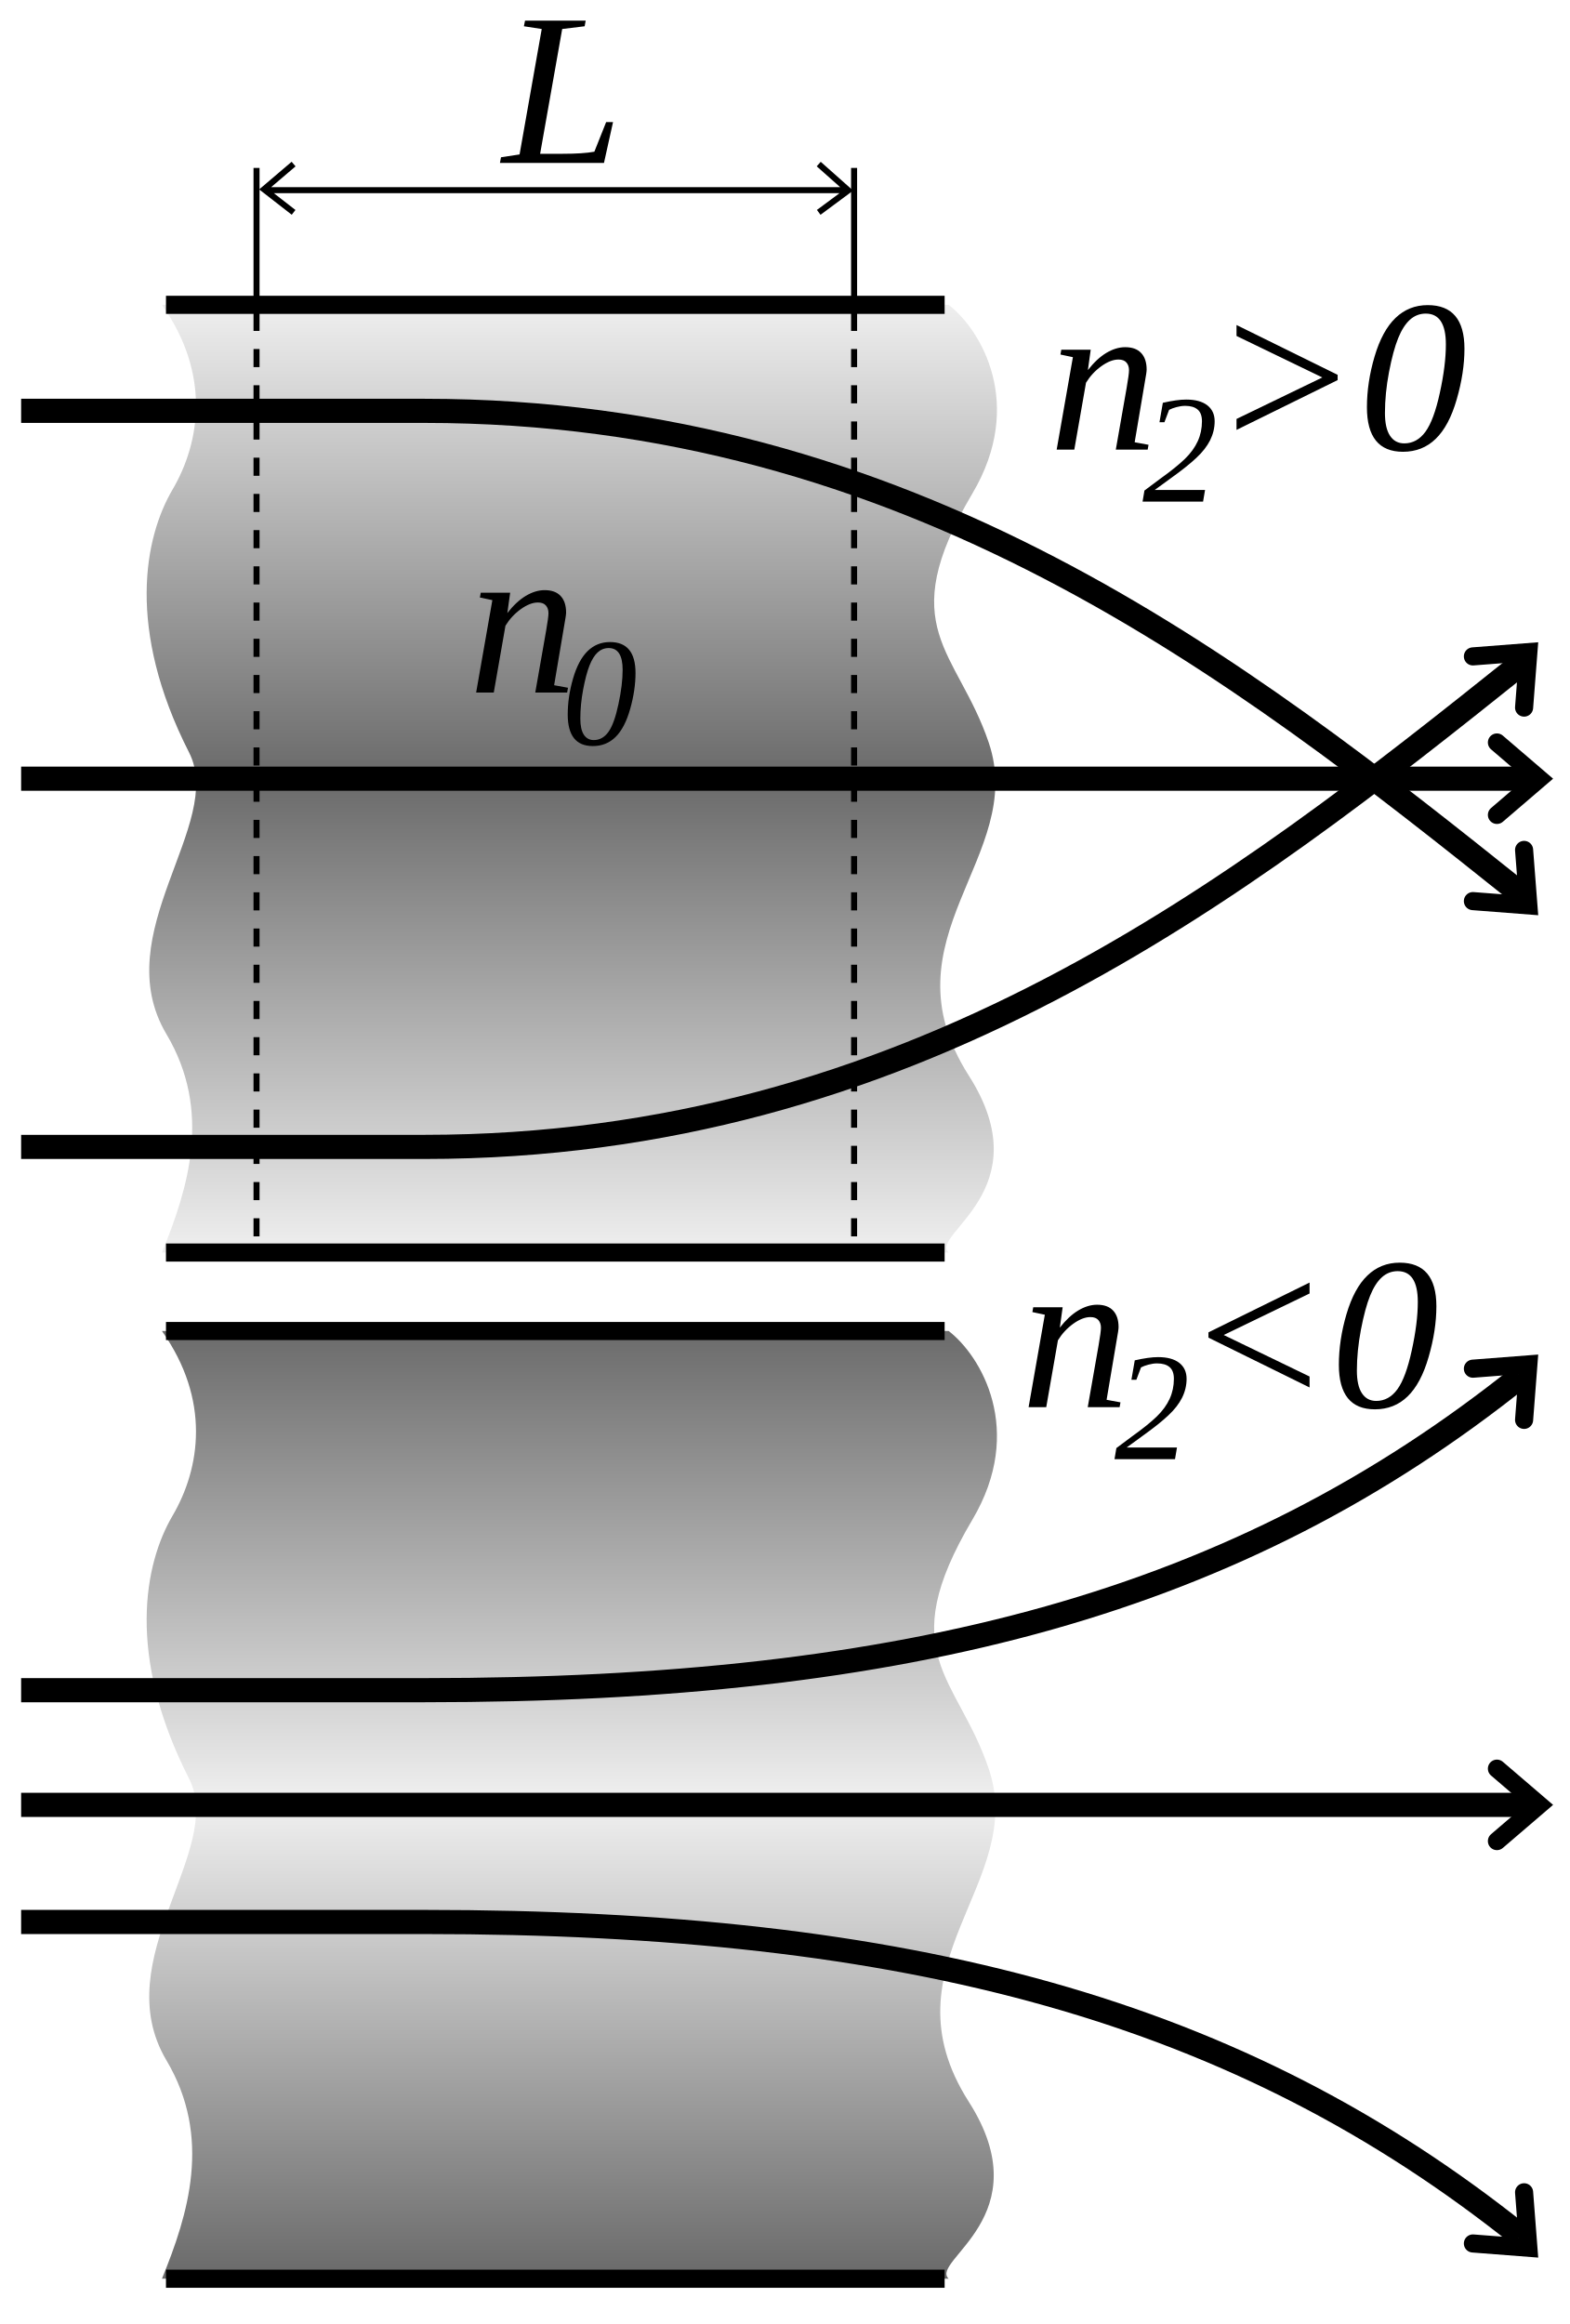
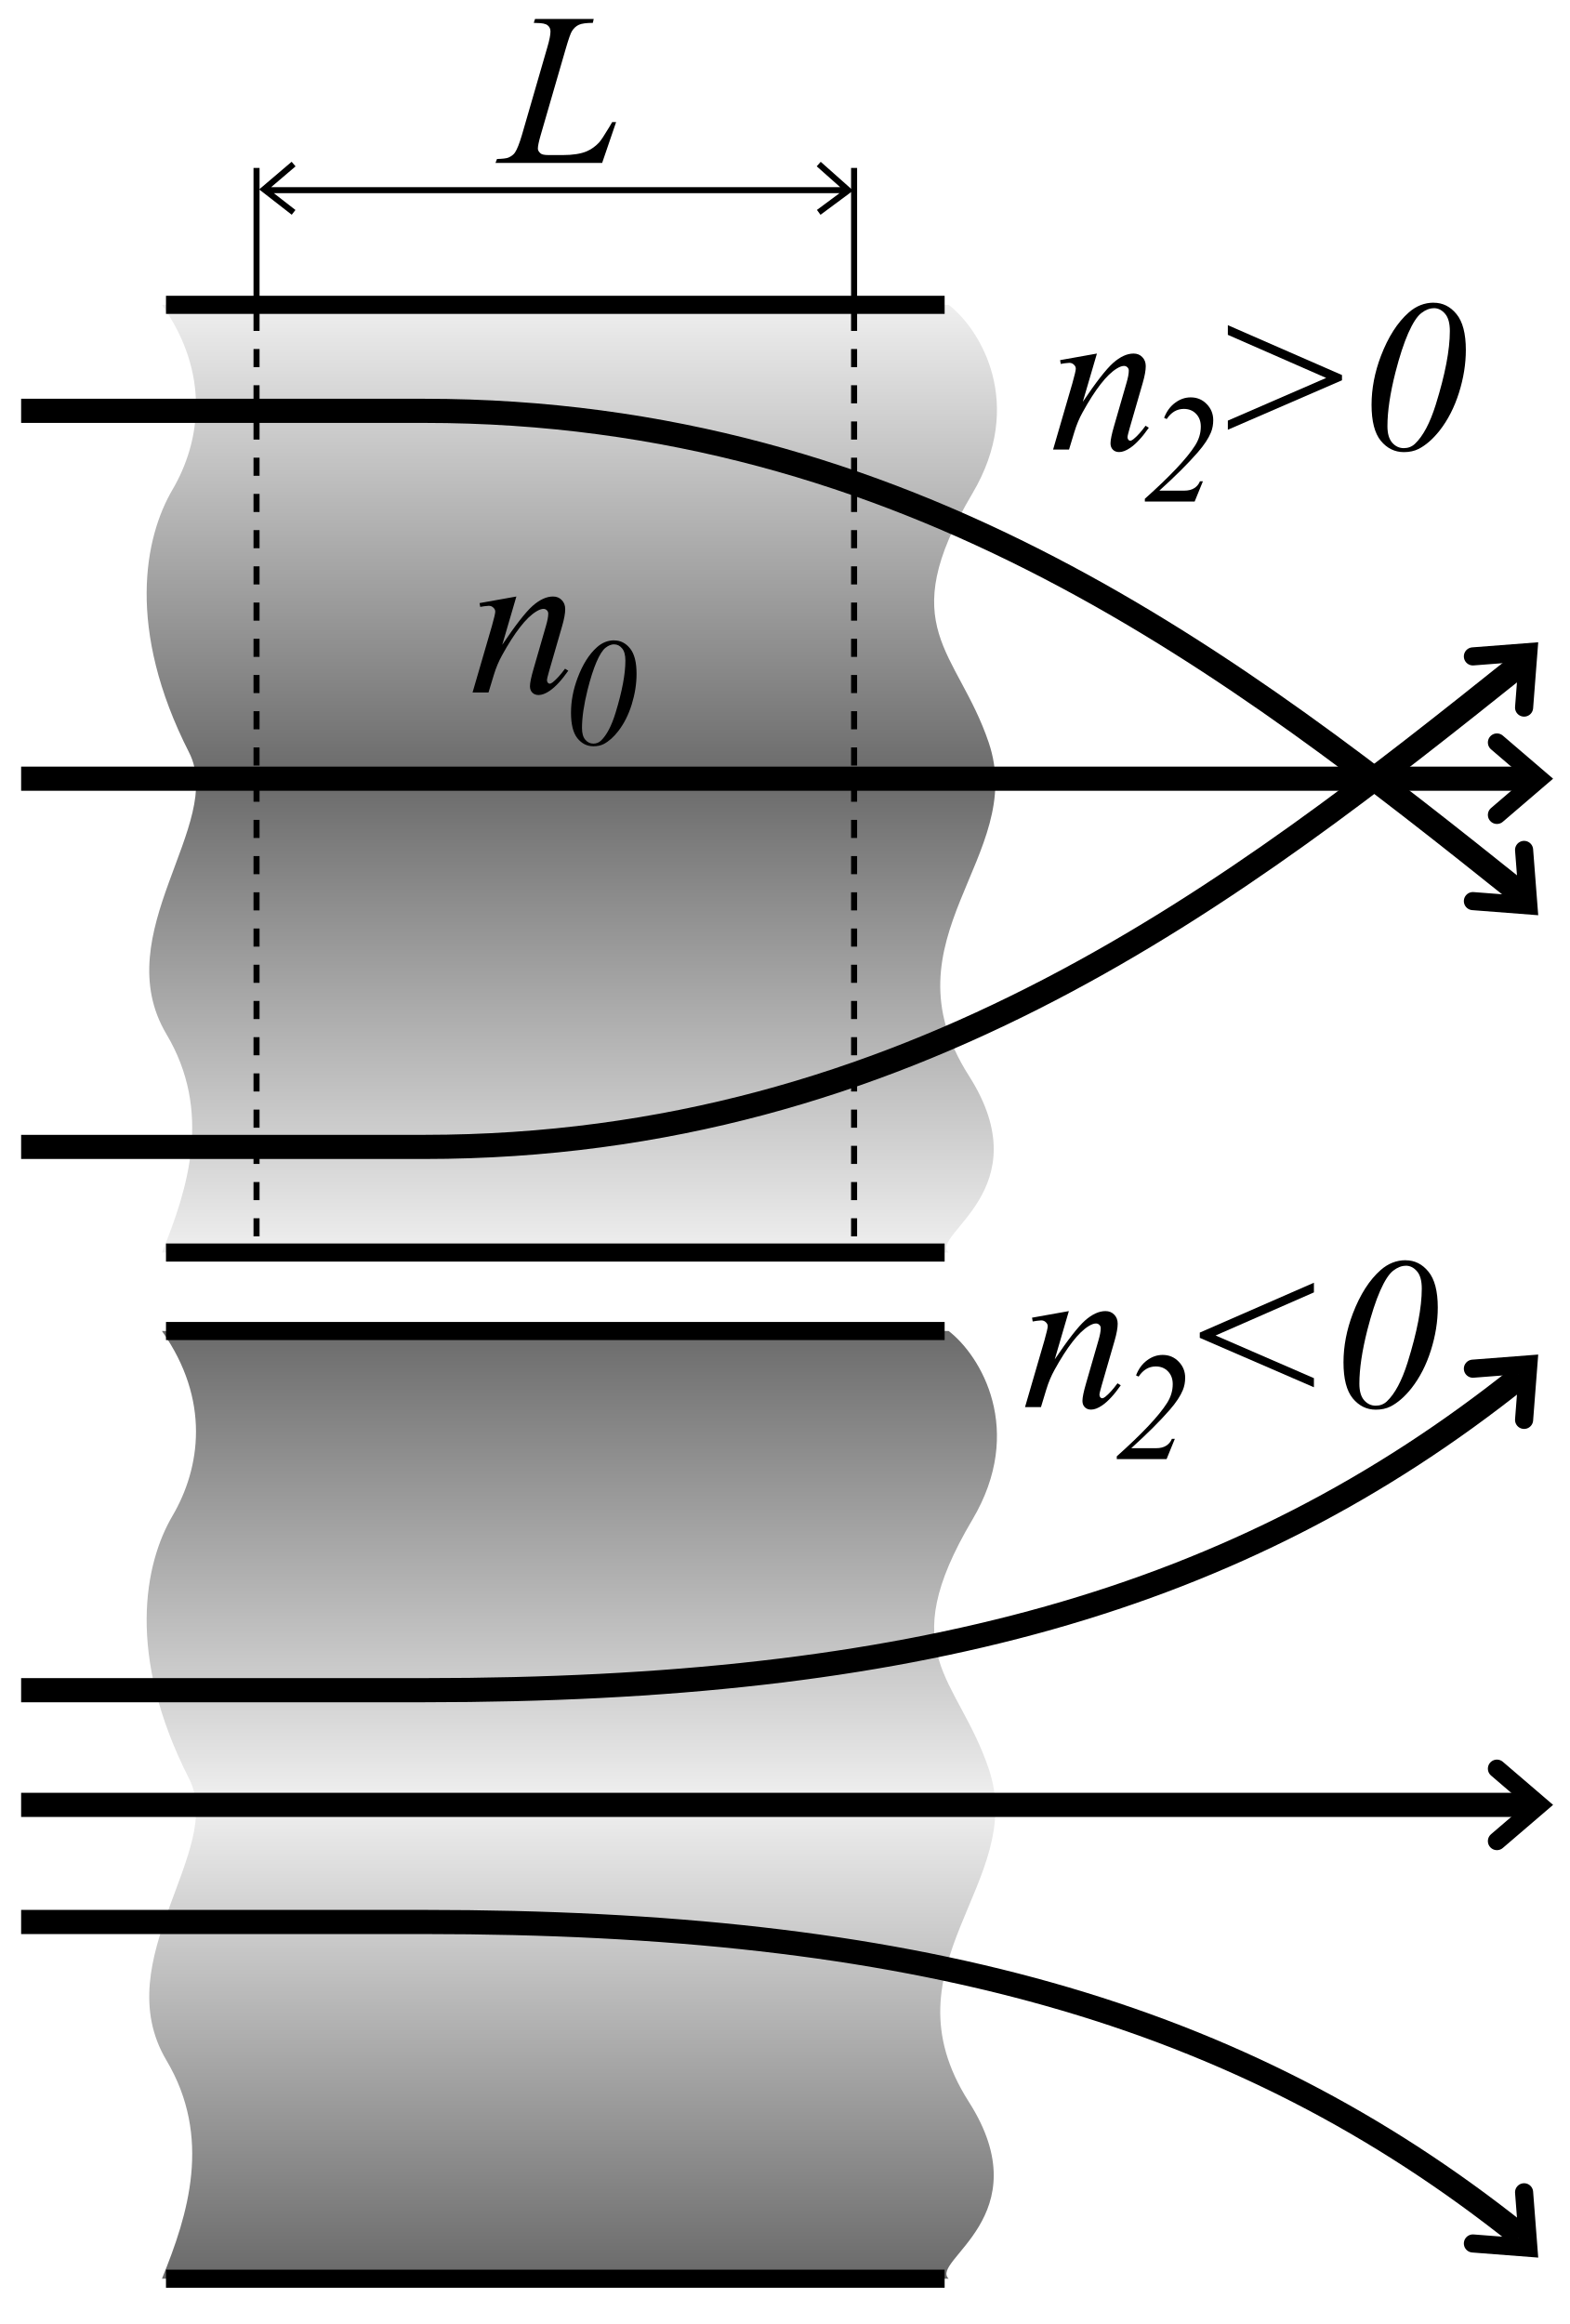
- <svg xmlns="http://www.w3.org/2000/svg" height="385" width="260">
+ <svg xmlns="http://www.w3.org/2000/svg" xmlns:xlink="http://www.w3.org/1999/xlink" height="385" width="260">
  <linearGradient id="a" gradientTransform="matrix(1.11 0 0 1 5.1 171)" gradientUnits="userSpaceOnUse" x1="75.63" x2="75.63" y1="48.89" y2="206.11">
    <stop offset="0" stop-color="#6a6a6a" />
    <stop offset=".5" stop-color="#f0f0f0" />
    <stop offset="1" stop-color="#6a6a6a" />
  </linearGradient>
  <linearGradient id="b" gradientTransform="matrix(1.11 0 0 1 5.1 1)" gradientUnits="userSpaceOnUse" x1="75.63" x2="75.63" y1="48.89" y2="206.81">
    <stop offset="0" stop-color="#f0f0f0" />
    <stop offset=".5" stop-color="#6a6a6a" />
    <stop offset="1" stop-color="#f0f0f0" />
  </linearGradient>
  <path d="m26.83 220.5h130.34c5.31 4.09 12.72 16.41 3.93 31.25-13.21 22.29-2.5 25.88 2.71 41.28 6.39 18.92-17.85 32.36-3.31 55.15 12.1 18.96-6.53 26.36-3.33 29.32h-130.34c4.35-10.63 8.33-23.41.75-36.17-9.95-16.75 9.78-34.82 3.75-46.66-10.47-20.56-7.37-35.69-2.75-43.56 4.64-7.91 6.32-19.19-1.75-30.61z" fill="url(#a)" />
  <g fill="none" stroke="#000">
    <path d="m3.5 299h250.42" stroke-width="4" />
    <path d="m248 305 7-6-7-6" stroke-linecap="round" stroke-width="3" />
    <path d="m252.5 235.22.71-9.19-9.19.71" stroke-linecap="round" stroke-width="3" />
    <path d="m3.5 280h66.8c80.53 0 134.87-14.59 181.62-51.99" stroke-width="4" />
    <path d="m27.5 220.5h129m0 157h-129" stroke-width="3" />
  </g>
  <path d="m26.83 50.5h130.34c5.31 4.09 12.72 16.41 3.93 31.25-13.21 22.29-2.5 25.88 2.71 41.28 6.39 18.92-17.85 32.36-3.31 55.15 12.1 18.96-6.53 26.36-3.33 29.32h-130.34c4.35-10.63 8.33-23.41.75-36.17-9.95-16.75 9.78-34.82 3.75-46.66-10.47-20.56-7.37-35.69-2.75-43.56 4.64-7.91 6.32-19.19-1.75-30.61z" fill="url(#b)" />
  <path d="m3.5 129h250.42" fill="none" stroke="#000" stroke-width="4" />
  <path d="m135.64 27.18 4.91 4.36-4.91 3.64m-87-8-4.91 4.18 4.91 3.82m-4.23-3.68h95.47" fill="none" stroke="#000" />
-   <text font-family="Times New Roman" font-size="10" font-style="italic" x="83.25" y="26.99">
-     <tspan font-size="36" x="83.25" y="26.99">L</tspan>
-   </text>
+   <path d="m99.76 26.99h-17.67l.25-.65q1.41-.04 1.88-.23.74-.32 1.09-.83.54-.81 1.16-2.92l4.2-14.5q.53-1.79.53-2.64 0-.67-.49-1.04-.47-.37-1.81-.37-.3 0-.47-.02l.21-.65h9.72l-.14.65q-1.63 0-2.32.32-.69.32-1.14 1.04-.32.47-1.04 2.95l-4.14 14.27q-.47 1.62-.47 2.25 0 .42.47.81.3.26 1.35.26h2.3q2.51 0 3.99-.63 1.09-.47 2-1.42.49-.53 1.74-2.62l.46-.79h.65z" />
  <g fill="none" stroke="#000">
    <path d="m3.5 68.06h66.8c80.53 0 134.88 42.59 181.63 79.99" stroke-width="4" />
    <path d="m42.5 27.82v22.47m99-22.47v22.47" />
    <g stroke-linecap="round" stroke-width="3">
      <path d="m248 135 7-6-7-6" />
      <path d="m252.5 117.22.71-9.19-9.19.71" />
      <path d="m252.5 140.8.71 9.19-9.19-.71" />
    </g>
  </g>
-   <g font-family="Times New Roman" font-style="italic" transform="translate(13.6 -.29)">
-     <text font-size="10" x="64" y="115.02">
-       <tspan font-size="36" x="64" y="115.02">n</tspan>
-     </text>
-     <text font-size="7.02" transform="scale(.99 1.01)" x="80.3" y="122.41">
-       <tspan font-size="25.28" x="80.3" y="122.41">0</tspan>
-     </text>
-   </g>
  <g fill="none" stroke="#000">
    <path d="m3.5 190h66.8c80.53 0 134.87-42.59 181.62-79.99" stroke-width="4" />
    <path d="m27.5 50.5h129m0 157h-129" stroke-width="3" />
    <path d="m42.5 51.82v154.47m99-154.47v154.47" stroke-dasharray="3 3" />
  </g>
-   <g font-family="Times New Roman" font-style="italic" transform="translate(109.78 -40.54)">
-     <text font-size="10" x="64" y="115.02">
-       <tspan font-size="36" x="64" y="115.02">n &gt;0</tspan>
-     </text>
-     <text font-size="7.02" transform="scale(.99 1.01)" x="80.3" y="122.41">
-       <tspan font-size="25.28" x="80.3" y="122.41">2</tspan>
-     </text>
-   </g>
-   <g font-family="Times New Roman" font-style="italic" transform="translate(105.13 118.09)">
-     <text font-size="10" x="64" y="115.02">
-       <tspan font-size="36" x="64" y="115.02">n &lt;0</tspan>
-     </text>
-     <text font-size="7.02" transform="scale(.99 1.01)" x="80.3" y="122.41">
-       <tspan font-size="25.28" x="80.3" y="122.41">2</tspan>
-     </text>
-   </g>
  <g fill="none" stroke="#000">
    <path d="m252.5 363.18.71 9.19-9.19-.71" stroke-linecap="round" stroke-width="3" />
    <path d="m3.5 318.4h66.8c80.53 0 134.87 14.59 181.62 51.99" stroke-width="4" />
  </g>
+   <path d="m85.55 98.82-2.34 8q3.29-4.9 5.03-6.45 1.76-1.55 3.38-1.55.88 0 1.44.58.58.58.58 1.51 0 1.05-.51 2.81l-2.14 7.4q-.37 1.28-.37 1.56 0 .25.14.42.14.16.3.16.21 0 .51-.23.93-.74 2.04-2.25l.54.33q-1.63 2.34-3.09 3.34-1.02.69-1.83.69-.65 0-1.04-.4-.39-.39-.39-1.05 0-.84.6-2.9l2.04-7.07q.39-1.32.39-2.06 0-.35-.23-.56-.23-.23-.56-.23-.49 0-1.18.42-1.3.79-2.71 2.62-1.41 1.81-2.97 4.64-.83 1.49-1.37 3.27l-.88 2.9h-2.64l3.2-11q.56-1.99.56-2.39 0-.39-.32-.67-.3-.3-.76-.3-.21 0-.74.07l-.67.11-.11-.63z" />
+   <path d="m101.75 106.09q1.56 0 2.63 1.33 1.08 1.33 1.08 4.21 0 2.47-.79 5.04-.79 2.57-2.24 4.45-1.15 1.48-2.41 2.14-.73.37-1.7.37-1.59 0-2.66-1.33-1.06-1.33-1.06-4.23 0-2.85 1.08-5.73 1.26-3.37 3.21-5.11 1.28-1.15 2.87-1.15zm.01.65q-.71 0-1.44.57-.72.56-1.5 2.36-.77 1.8-1.48 4.63-.92 3.7-.92 6.31 0 1.3.55 1.94.55.64 1.33.64.75 0 1.27-.5 1.41-1.35 2.41-4.6 1.63-5.32 1.63-8.65 0-1.38-.55-2.03-.55-.66-1.3-.66z" />
+   <path id="c" d="m222.33 63-18.91 8.19v-1.51l16.29-7.07-16.29-7.14v-1.6l18.91 8.26z" />
+   <path id="d" d="m197.92 83.09h-8.25v-.46q6.31-5.64 8.33-8.84.94-1.48.94-3.12 0-1.3-.78-2.11-.78-.82-2.03-.82-1.72 0-2.84 1.68l-.43-.2q.62-1.61 1.82-2.49 1.2-.9 2.59-.9 1.58 0 2.65 1.11 1.08 1.1 1.08 2.67 0 1.1-.38 2.03-.59 1.46-2.16 3.27-2.4 2.77-6.39 6.37h4.15q1 0 1.65-.42.65-.42.93-1.13h.49z" />
+   <path id="e" d="m181.73 58.57-2.34 8q3.29-4.9 5.03-6.45 1.76-1.55 3.38-1.55.88 0 1.44.58.58.58.58 1.51 0 1.05-.51 2.81l-2.14 7.4q-.37 1.28-.37 1.56 0 .25.14.42.14.16.3.16.21 0 .51-.23.93-.74 2.04-2.25l.54.33q-1.63 2.34-3.09 3.34-1.02.69-1.83.69-.65 0-1.04-.4-.39-.39-.39-1.05 0-.84.6-2.9l2.04-7.07q.39-1.32.39-2.06 0-.35-.23-.56-.23-.23-.56-.23-.49 0-1.18.42-1.3.79-2.71 2.62-1.41 1.81-2.97 4.64-.83 1.49-1.37 3.27l-.88 2.9h-2.64l3.2-11q.56-1.99.56-2.39 0-.39-.32-.67-.3-.3-.76-.3-.21 0-.74.07l-.67.11-.11-.63z" />
+   <path id="f" d="m237.52 50.15c1.5 0 2.76.63 3.78 1.88 1.03 1.25 1.55 3.23 1.55 5.94 0 2.32-.38 4.69-1.14 7.1s-1.83 4.51-3.22 6.28c-1.1 1.39-2.26 2.4-3.46 3.02-.7.35-1.52.53-2.44.53-1.52 0-2.8-.63-3.83-1.88-1.02-1.25-1.53-3.24-1.53-5.96 0-2.68.52-5.38 1.55-8.09 1.21-3.16 2.75-5.57 4.62-7.21 1.23-1.08 2.61-1.62 4.13-1.62zm.02.91c-.68 0-1.37.27-2.07.81-.69.53-1.41 1.63-2.16 3.32-.74 1.69-1.45 3.86-2.13 6.52-.88 3.48-1.32 6.45-1.32 8.89 0 1.22.26 2.13.79 2.74.53.6 1.17.9 1.92.9.71 0 1.32-.23 1.83-.7 1.35-1.27 2.5-3.43 3.46-6.49 1.56-5 2.34-9.07 2.34-12.2 0-1.3-.26-2.26-.79-2.87-.53-.62-1.15-.93-1.86-.93z" />
+   <use transform="matrix(-1 0 0 1 421.1 158.63)" xlink:href="#c" />
+   <g transform="translate(-4.65 158.63)">
+     <use xlink:href="#d" />
+     <use xlink:href="#e" />
+     <use xlink:href="#f" />
+   </g>
</svg>
